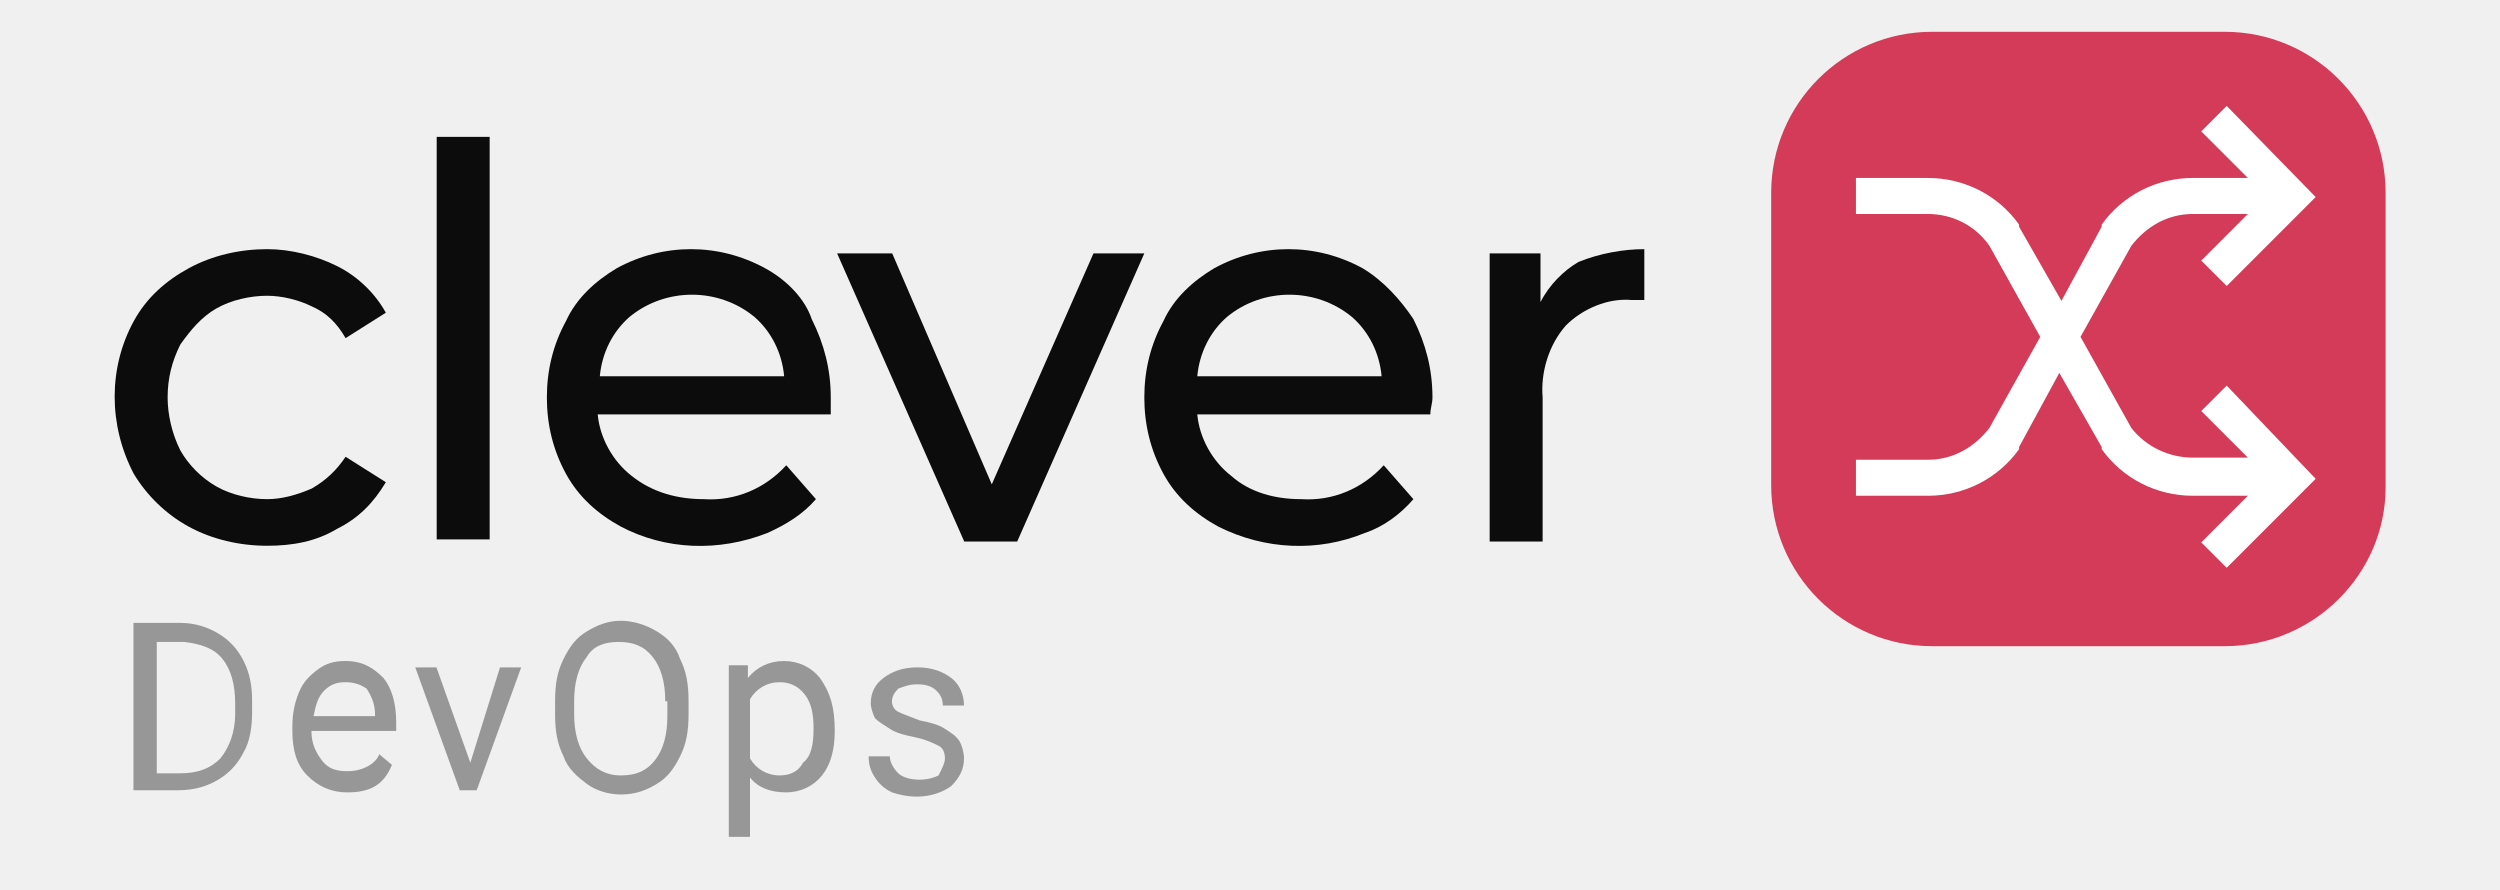
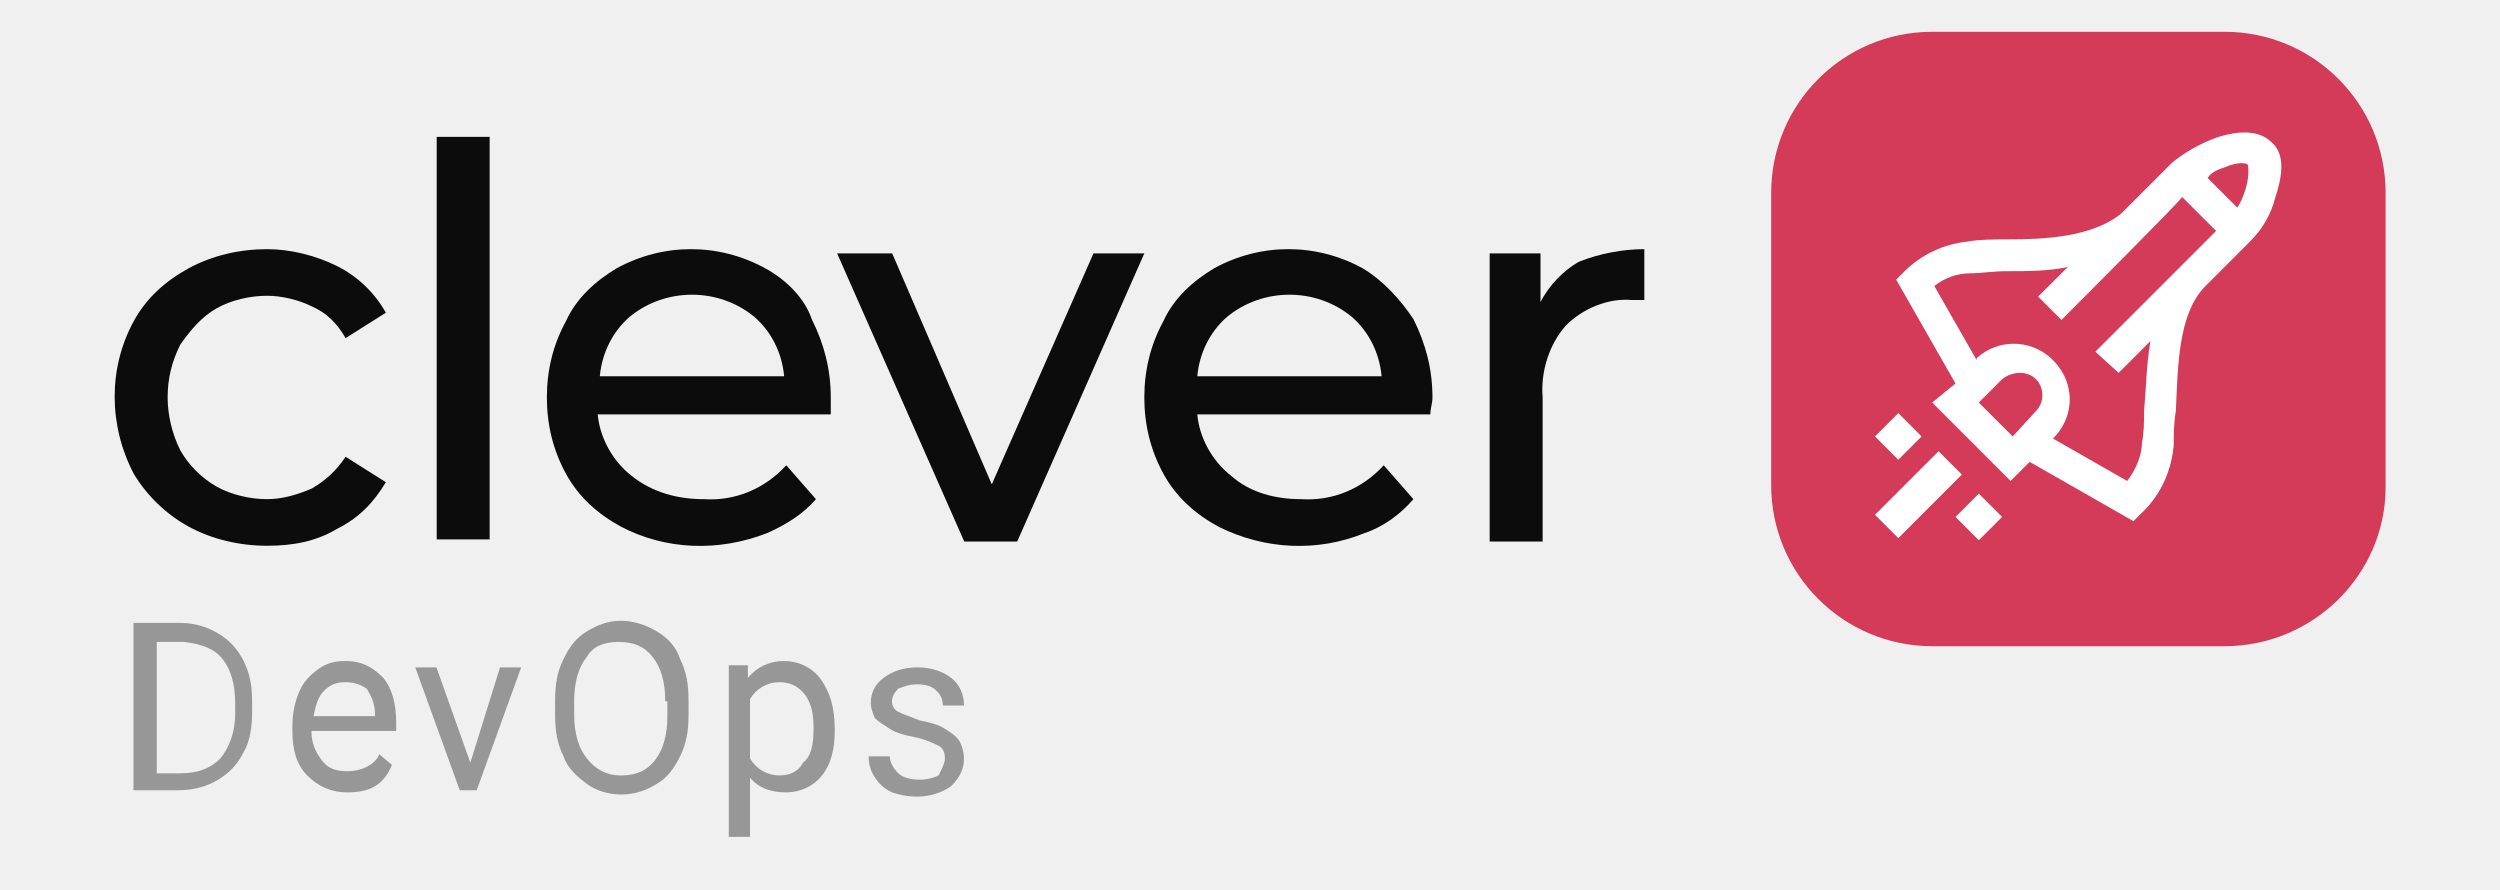
<svg xmlns="http://www.w3.org/2000/svg" version="1.1" id="Capa_1" x="0px" y="0px" viewBox="0 0 118 42" style="enable-background:new 0 0 118 42;" xml:space="preserve">
  <style type="text/css">
	.st0{fill:#0C0C0C;}
	.st1{fill:#D43B58;}
	.st2{fill:#979797;}
	.st3{fill:#FFFFFF;}
</style>
  <g>
    <g id="Grupo_1_14_" transform="translate(59.812 59.06)">
-       <path id="Trazado_2_14_" class="st0" d="M-49.6-44.5c0.7-0.4,1.6-0.6,2.4-0.6c0.7,0,1.5,0.2,2.1,0.5c0.7,0.3,1.2,0.8,1.6,1.5    l1.9-1.2c-0.5-0.9-1.3-1.7-2.3-2.2c-1-0.5-2.2-0.8-3.3-0.8c-1.3,0-2.6,0.3-3.7,0.9c-1.1,0.6-2,1.4-2.6,2.5c-1.2,2.2-1.2,4.9,0,7.2    c0.6,1,1.5,1.9,2.6,2.5c1.1,0.6,2.4,0.9,3.7,0.9c1.2,0,2.3-0.2,3.3-0.8c1-0.5,1.7-1.2,2.3-2.2l-1.9-1.2c-0.4,0.6-0.9,1.1-1.6,1.5    c-0.7,0.3-1.4,0.5-2.1,0.5c-0.8,0-1.7-0.2-2.4-0.6c-0.7-0.4-1.3-1-1.7-1.7c-0.4-0.8-0.6-1.7-0.6-2.5c0-0.9,0.2-1.7,0.6-2.5    C-50.8-43.5-50.3-44.1-49.6-44.5z" />
+       <path id="Trazado_2_14_" class="st0" d="M-49.6-44.5c0.7-0.4,1.6-0.6,2.4-0.6c0.7,0,1.5,0.2,2.1,0.5c0.7,0.3,1.2,0.8,1.6,1.5    l1.9-1.2c-0.5-0.9-1.3-1.7-2.3-2.2s-2.2-0.8-3.3-0.8c-1.3,0-2.6,0.3-3.7,0.9c-1.1,0.6-2,1.4-2.6,2.5c-1.2,2.2-1.2,4.9,0,7.2    c0.6,1,1.5,1.9,2.6,2.5s2.4,0.9,3.7,0.9c1.2,0,2.3-0.2,3.3-0.8c1-0.5,1.7-1.2,2.3-2.2l-1.9-1.2c-0.4,0.6-0.9,1.1-1.6,1.5    c-0.7,0.3-1.4,0.5-2.1,0.5c-0.8,0-1.7-0.2-2.4-0.6c-0.7-0.4-1.3-1-1.7-1.7c-0.4-0.8-0.6-1.7-0.6-2.5c0-0.9,0.2-1.7,0.6-2.5    C-50.8-43.5-50.3-44.1-49.6-44.5z" />
      <rect id="Rectángulo_1_14_" x="-39.2" y="-52.6" class="st0" width="2.5" height="19" />
-       <path id="Trazado_3_14_" class="st0" d="M-23.7-46.4c-1.1-0.6-2.3-0.9-3.5-0.9c-1.2,0-2.4,0.3-3.5,0.9c-1,0.6-1.9,1.4-2.4,2.5    c-0.6,1.1-0.9,2.3-0.9,3.6c0,1.3,0.3,2.5,0.9,3.6c0.6,1.1,1.5,1.9,2.6,2.5c2.1,1.1,4.6,1.2,6.9,0.3c0.9-0.4,1.7-0.9,2.3-1.6    l-1.4-1.6c-1,1.1-2.4,1.7-3.9,1.6c-1.2,0-2.4-0.3-3.4-1.1c-0.9-0.7-1.5-1.8-1.6-2.9h11c0-0.3,0-0.5,0-0.8c0-1.3-0.3-2.5-0.9-3.7    C-21.8-44.9-22.6-45.8-23.7-46.4z M-31.5-41.3c0.1-1.1,0.6-2.1,1.4-2.8c1.7-1.4,4.2-1.4,5.9,0c0.8,0.7,1.3,1.7,1.4,2.8H-31.5z" />
+       <path id="Trazado_3_14_" class="st0" d="M-23.7-46.4c-1.1-0.6-2.3-0.9-3.5-0.9s-2.4,0.3-3.5,0.9c-1,0.6-1.9,1.4-2.4,2.5    c-0.6,1.1-0.9,2.3-0.9,3.6s0.3,2.5,0.9,3.6c0.6,1.1,1.5,1.9,2.6,2.5c2.1,1.1,4.6,1.2,6.9,0.3c0.9-0.4,1.7-0.9,2.3-1.6l-1.4-1.6    c-1,1.1-2.4,1.7-3.9,1.6c-1.2,0-2.4-0.3-3.4-1.1c-0.9-0.7-1.5-1.8-1.6-2.9h11c0-0.3,0-0.5,0-0.8c0-1.3-0.3-2.5-0.9-3.7    C-21.8-44.9-22.6-45.8-23.7-46.4z M-31.5-41.3c0.1-1.1,0.6-2.1,1.4-2.8c1.7-1.4,4.2-1.4,5.9,0c0.8,0.7,1.3,1.7,1.4,2.8H-31.5z" />
      <path id="Trazado_4_14_" class="st0" d="M-13-36.2l-4.7-10.9h-2.6l6,13.6h2.5l6-13.6h-2.4L-13-36.2z" />
-       <path id="Trazado_5_14_" class="st0" d="M4.5-46.4C3.4-47,2.2-47.3,1-47.3c-1.2,0-2.4,0.3-3.5,0.9c-1,0.6-1.9,1.4-2.4,2.5    c-0.6,1.1-0.9,2.3-0.9,3.6c0,1.3,0.3,2.5,0.9,3.6c0.6,1.1,1.5,1.9,2.6,2.5c2.2,1.1,4.7,1.2,6.9,0.3c0.9-0.3,1.7-0.9,2.3-1.6    l-1.4-1.6c-1,1.1-2.4,1.7-3.9,1.6c-1.2,0-2.4-0.3-3.3-1.1c-0.9-0.7-1.5-1.8-1.6-2.9H7.7c0-0.3,0.1-0.5,0.1-0.8    c0-1.3-0.3-2.5-0.9-3.7C6.3-44.9,5.5-45.8,4.5-46.4z M-3.3-41.3c0.1-1.1,0.6-2.1,1.4-2.8c1.7-1.4,4.2-1.4,5.9,0    c0.8,0.7,1.3,1.7,1.4,2.8H-3.3z" />
+       <path id="Trazado_5_14_" class="st0" d="M4.5-46.4C3.4-47,2.2-47.3,1-47.3s-2.4,0.3-3.5,0.9c-1,0.6-1.9,1.4-2.4,2.5    c-0.6,1.1-0.9,2.3-0.9,3.6s0.3,2.5,0.9,3.6s1.5,1.9,2.6,2.5c2.2,1.1,4.7,1.2,6.9,0.3c0.9-0.3,1.7-0.9,2.3-1.6l-1.4-1.6    c-1,1.1-2.4,1.7-3.9,1.6c-1.2,0-2.4-0.3-3.3-1.1c-0.9-0.7-1.5-1.8-1.6-2.9h11c0-0.3,0.1-0.5,0.1-0.8c0-1.3-0.3-2.5-0.9-3.7    C6.3-44.9,5.5-45.8,4.5-46.4z M-3.3-41.3c0.1-1.1,0.6-2.1,1.4-2.8c1.7-1.4,4.2-1.4,5.9,0c0.8,0.7,1.3,1.7,1.4,2.8H-3.3z" />
      <path id="Trazado_6_14_" class="st0" d="M12.9-44.8v-2.3h-2.4v13.6H13v-6.8c-0.1-1.2,0.3-2.5,1.1-3.4c0.8-0.8,2-1.3,3.1-1.2    c0.2,0,0.4,0,0.6,0v-2.4c-1,0-2.1,0.2-3.1,0.6C14-46.3,13.3-45.6,12.9-44.8z" />
    </g>
    <g>
      <path class="st1" d="M105,30.5H91.2c-4.2,0-7.6-3.4-7.6-7.6V9.1c0-4.2,3.4-7.6,7.6-7.6H105c4.2,0,7.6,3.4,7.6,7.6V23    C112.6,27.1,109.2,30.5,105,30.5z" />
    </g>
    <g>
-       <path class="st2" d="M6.3,37.3v-7.9h2.2c0.7,0,1.3,0.2,1.8,0.5c0.5,0.3,0.9,0.7,1.2,1.3c0.3,0.6,0.4,1.2,0.4,1.9v0.5    c0,0.7-0.1,1.4-0.4,1.9c-0.3,0.6-0.7,1-1.2,1.3c-0.5,0.3-1.1,0.5-1.9,0.5H6.3z M7.4,30.3v6.2h1.1c0.8,0,1.4-0.2,1.9-0.7    c0.4-0.5,0.7-1.2,0.7-2.1v-0.5c0-0.9-0.2-1.6-0.6-2.1c-0.4-0.5-1-0.7-1.8-0.8H7.4z" />
-       <path class="st2" d="M16.4,37.4c-0.8,0-1.4-0.3-1.9-0.8c-0.5-0.5-0.7-1.2-0.7-2.1v-0.2c0-0.6,0.1-1.1,0.3-1.6    c0.2-0.5,0.5-0.8,0.9-1.1c0.4-0.3,0.8-0.4,1.3-0.4c0.8,0,1.3,0.3,1.8,0.8c0.4,0.5,0.6,1.2,0.6,2.1v0.4h-4c0,0.6,0.2,1,0.5,1.4    c0.3,0.4,0.7,0.5,1.2,0.5c0.4,0,0.7-0.1,0.9-0.2c0.2-0.1,0.5-0.3,0.6-0.6l0.6,0.5C18.1,37.1,17.4,37.4,16.4,37.4z M16.3,32.2    c-0.4,0-0.7,0.1-1,0.4c-0.3,0.3-0.4,0.7-0.5,1.2h2.9v-0.1c0-0.5-0.2-0.9-0.4-1.2C17,32.3,16.7,32.2,16.3,32.2z" />
+       <path class="st2" d="M6.3,37.3v-7.9h2.2c0.7,0,1.3,0.2,1.8,0.5s0.9,0.7,1.2,1.3c0.3,0.6,0.4,1.2,0.4,1.9v0.5    c0,0.7-0.1,1.4-0.4,1.9c-0.3,0.6-0.7,1-1.2,1.3s-1.1,0.5-1.9,0.5H6.3z M7.4,30.3v6.2h1.1c0.8,0,1.4-0.2,1.9-0.7    c0.4-0.5,0.7-1.2,0.7-2.1v-0.5c0-0.9-0.2-1.6-0.6-2.1c-0.4-0.5-1-0.7-1.8-0.8C8.7,30.3,7.4,30.3,7.4,30.3z" />
+       <path class="st2" d="M16.4,37.4c-0.8,0-1.4-0.3-1.9-0.8s-0.7-1.2-0.7-2.1v-0.2c0-0.6,0.1-1.1,0.3-1.6s0.5-0.8,0.9-1.1    c0.4-0.3,0.8-0.4,1.3-0.4c0.8,0,1.3,0.3,1.8,0.8c0.4,0.5,0.6,1.2,0.6,2.1v0.4h-4c0,0.6,0.2,1,0.5,1.4s0.7,0.5,1.2,0.5    c0.4,0,0.7-0.1,0.9-0.2c0.2-0.1,0.5-0.3,0.6-0.6l0.6,0.5C18.1,37.1,17.4,37.4,16.4,37.4z M16.3,32.2c-0.4,0-0.7,0.1-1,0.4    c-0.3,0.3-0.4,0.7-0.5,1.2h2.9v-0.1c0-0.5-0.2-0.9-0.4-1.2C17,32.3,16.7,32.2,16.3,32.2z" />
      <path class="st2" d="M22.2,36l1.4-4.5h1l-2.1,5.8h-0.8l-2.1-5.8h1L22.2,36z" />
-       <path class="st2" d="M32.5,33.7c0,0.8-0.1,1.4-0.4,2c-0.3,0.6-0.6,1-1.1,1.3c-0.5,0.3-1,0.5-1.7,0.5c-0.6,0-1.2-0.2-1.6-0.5    s-0.9-0.7-1.1-1.3c-0.3-0.6-0.4-1.2-0.4-2v-0.6c0-0.8,0.1-1.4,0.4-2c0.3-0.6,0.6-1,1.1-1.3c0.5-0.3,1-0.5,1.6-0.5    c0.6,0,1.2,0.2,1.7,0.5s0.9,0.7,1.1,1.3c0.3,0.6,0.4,1.2,0.4,2V33.7z M31.4,33.1c0-0.9-0.2-1.6-0.6-2.1c-0.4-0.5-0.9-0.7-1.6-0.7    c-0.7,0-1.2,0.2-1.5,0.7c-0.4,0.5-0.6,1.2-0.6,2.1v0.6c0,0.9,0.2,1.6,0.6,2.1c0.4,0.5,0.9,0.8,1.6,0.8c0.7,0,1.2-0.2,1.6-0.7    c0.4-0.5,0.6-1.2,0.6-2.1V33.1z" />
-       <path class="st2" d="M39.4,34.5c0,0.9-0.2,1.6-0.6,2.1c-0.4,0.5-1,0.8-1.7,0.8c-0.7,0-1.3-0.2-1.7-0.7v2.8h-1v-8.1h0.9l0,0.6    c0.4-0.5,1-0.8,1.7-0.8c0.7,0,1.3,0.3,1.7,0.8C39.2,32.7,39.4,33.4,39.4,34.5L39.4,34.5z M38.4,34.4c0-0.7-0.1-1.2-0.4-1.6    s-0.7-0.6-1.2-0.6c-0.6,0-1.1,0.3-1.4,0.8v2.8c0.3,0.5,0.8,0.8,1.4,0.8c0.5,0,0.9-0.2,1.1-0.6C38.3,35.7,38.4,35.1,38.4,34.4z" />
-       <path class="st2" d="M44.6,35.8c0-0.3-0.1-0.5-0.3-0.6c-0.2-0.1-0.6-0.3-1.1-0.4c-0.5-0.1-0.9-0.2-1.2-0.4    c-0.3-0.2-0.5-0.3-0.7-0.5c-0.1-0.2-0.2-0.5-0.2-0.7c0-0.5,0.2-0.9,0.6-1.2c0.4-0.3,0.9-0.5,1.6-0.5c0.7,0,1.2,0.2,1.6,0.5    c0.4,0.3,0.6,0.8,0.6,1.3h-1c0-0.3-0.1-0.5-0.3-0.7c-0.2-0.2-0.5-0.3-0.9-0.3c-0.4,0-0.6,0.1-0.9,0.2c-0.2,0.2-0.3,0.4-0.3,0.6    c0,0.2,0.1,0.4,0.3,0.5c0.2,0.1,0.5,0.2,1,0.4c0.5,0.1,0.9,0.2,1.2,0.4c0.3,0.2,0.5,0.3,0.7,0.6c0.1,0.2,0.2,0.5,0.2,0.8    c0,0.5-0.2,0.9-0.6,1.3c-0.4,0.3-1,0.5-1.6,0.5c-0.5,0-0.9-0.1-1.2-0.2c-0.4-0.2-0.6-0.4-0.8-0.7c-0.2-0.3-0.3-0.6-0.3-1h1    c0,0.3,0.2,0.6,0.4,0.8c0.2,0.2,0.6,0.3,1,0.3c0.4,0,0.7-0.1,0.9-0.2C44.5,36.2,44.6,36,44.6,35.8z" />
+       <path class="st2" d="M32.5,33.7c0,0.8-0.1,1.4-0.4,2c-0.3,0.6-0.6,1-1.1,1.3s-1,0.5-1.7,0.5c-0.6,0-1.2-0.2-1.6-0.5    s-0.9-0.7-1.1-1.3c-0.3-0.6-0.4-1.2-0.4-2v-0.6c0-0.8,0.1-1.4,0.4-2s0.6-1,1.1-1.3s1-0.5,1.6-0.5s1.2,0.2,1.7,0.5s0.9,0.7,1.1,1.3    c0.3,0.6,0.4,1.2,0.4,2V33.7z M31.4,33.1c0-0.9-0.2-1.6-0.6-2.1s-0.9-0.7-1.6-0.7S28,30.5,27.7,31c-0.4,0.5-0.6,1.2-0.6,2.1v0.6    c0,0.9,0.2,1.6,0.6,2.1s0.9,0.8,1.6,0.8s1.2-0.2,1.6-0.7s0.6-1.2,0.6-2.1v-0.7H31.4z" />
+       <path class="st2" d="M39.4,34.5c0,0.9-0.2,1.6-0.6,2.1c-0.4,0.5-1,0.8-1.7,0.8s-1.3-0.2-1.7-0.7v2.8h-1v-8.1h0.9V32    c0.4-0.5,1-0.8,1.7-0.8s1.3,0.3,1.7,0.8C39.2,32.7,39.4,33.4,39.4,34.5L39.4,34.5z M38.4,34.4c0-0.7-0.1-1.2-0.4-1.6    s-0.7-0.6-1.2-0.6c-0.6,0-1.1,0.3-1.4,0.8v2.8c0.3,0.5,0.8,0.8,1.4,0.8c0.5,0,0.9-0.2,1.1-0.6C38.3,35.7,38.4,35.1,38.4,34.4z" />
+       <path class="st2" d="M44.6,35.8c0-0.3-0.1-0.5-0.3-0.6s-0.6-0.3-1.1-0.4c-0.5-0.1-0.9-0.2-1.2-0.4s-0.5-0.3-0.7-0.5    c-0.1-0.2-0.2-0.5-0.2-0.7c0-0.5,0.2-0.9,0.6-1.2c0.4-0.3,0.9-0.5,1.6-0.5c0.7,0,1.2,0.2,1.6,0.5c0.4,0.3,0.6,0.8,0.6,1.3h-1    c0-0.3-0.1-0.5-0.3-0.7s-0.5-0.3-0.9-0.3s-0.6,0.1-0.9,0.2c-0.2,0.2-0.3,0.4-0.3,0.6c0,0.2,0.1,0.4,0.3,0.5s0.5,0.2,1,0.4    c0.5,0.1,0.9,0.2,1.2,0.4s0.5,0.3,0.7,0.6c0.1,0.2,0.2,0.5,0.2,0.8c0,0.5-0.2,0.9-0.6,1.3c-0.4,0.3-1,0.5-1.6,0.5    c-0.5,0-0.9-0.1-1.2-0.2c-0.4-0.2-0.6-0.4-0.8-0.7s-0.3-0.6-0.3-1h1c0,0.3,0.2,0.6,0.4,0.8s0.6,0.3,1,0.3s0.7-0.1,0.9-0.2    C44.5,36.2,44.6,36,44.6,35.8z" />
    </g>
  </g>
-   <path class="st3" d="M105.1,18.2l-1.2,1.2l2.2,2.2h-2.6c-1.1,0-2.2-0.5-2.9-1.4l-2.4-4.3l2.4-4.3c0.7-0.9,1.7-1.5,2.9-1.5h2.6  l-2.2,2.2l1.2,1.2l4.2-4.2L105.1,5l-1.2,1.2l2.2,2.2h-2.6c-1.7,0-3.3,0.8-4.3,2.2c0,0,0,0.1,0,0.1l-1.9,3.5l-2-3.5c0,0,0-0.1,0-0.1  c-1-1.4-2.6-2.2-4.3-2.2h-3.4v1.7H91c1.1,0,2.2,0.5,2.9,1.5l2.4,4.3l-2.4,4.3c-0.7,0.9-1.7,1.5-2.9,1.5h-3.4v1.7h3.4  c1.7,0,3.3-0.8,4.3-2.2c0,0,0-0.1,0-0.1l1.9-3.5l2,3.5c0,0,0,0.1,0,0.1c1,1.4,2.6,2.2,4.3,2.2h2.6l-2.2,2.2l1.2,1.2l4.2-4.2  L105.1,18.2z" />
+   <path class="st3" d="M107.2,6.7c-0.5-0.5-1.4-0.6-2.6-0.2c-0.8,0.3-1.5,0.7-2.1,1.2l0,0c0,0-1.1,1.1-2.4,2.4  c-1.4,1.1-3.6,1.2-5.4,1.2c-0.6,0-1.3,0-1.8,0.1c-1.1,0.1-2.2,0.6-3,1.4l-0.4,0.4l2.8,4.9L91.2,19l3.7,3.7l0.9-0.9l4.9,2.8l0.5-0.5  c0.8-0.8,1.3-1.9,1.4-3.1c0-0.5,0-1,0.1-1.6c0.1-2.1,0.1-4.6,1.4-5.9l2.1-2.1c0.6-0.6,1-1.3,1.2-2.1C107.8,8.1,107.8,7.2,107.2,6.7z   M105,7.9c0.7-0.3,1.1-0.2,1.1-0.1c0,0,0.1,0.4-0.1,1.1c-0.1,0.3-0.2,0.6-0.4,0.9l-1.4-1.4C104.4,8.1,104.7,8,105,7.9z M93.4,19  l1.1-1.1l0,0c0.5-0.4,1.2-0.4,1.6,0c0.4,0.4,0.4,1.1,0,1.5L95,20.6L93.4,19z M101.2,19.4c0,0.5,0,1-0.1,1.5c0,0.6-0.3,1.3-0.7,1.8  l-3.5-2l0.1-0.1l0,0c1-1.1,0.9-2.7-0.2-3.7c-1-0.9-2.5-0.9-3.5,0L93.3,17l-2-3.5c0.5-0.4,1.1-0.6,1.7-0.6c0.5,0,1.1-0.1,1.7-0.1  c1,0,2,0,2.9-0.2L96.2,14l1.1,1.1c0.8-0.8,5.4-5.4,5.7-5.8l1.6,1.6c-0.4,0.4-4.8,4.8-5.7,5.7l1.1,1l1.5-1.5  C101.3,17.3,101.3,18.3,101.2,19.4L101.2,19.4z M92.6,22.4l-3,3l-1.1-1.1l3-3L92.6,22.4z M93.4,23.3l1.1,1.1l-1.1,1.1l-1.1-1.1  L93.4,23.3z M90.7,20.6l-1.1,1.1l-1.1-1.1l1.1-1.1L90.7,20.6z" />
</svg>
